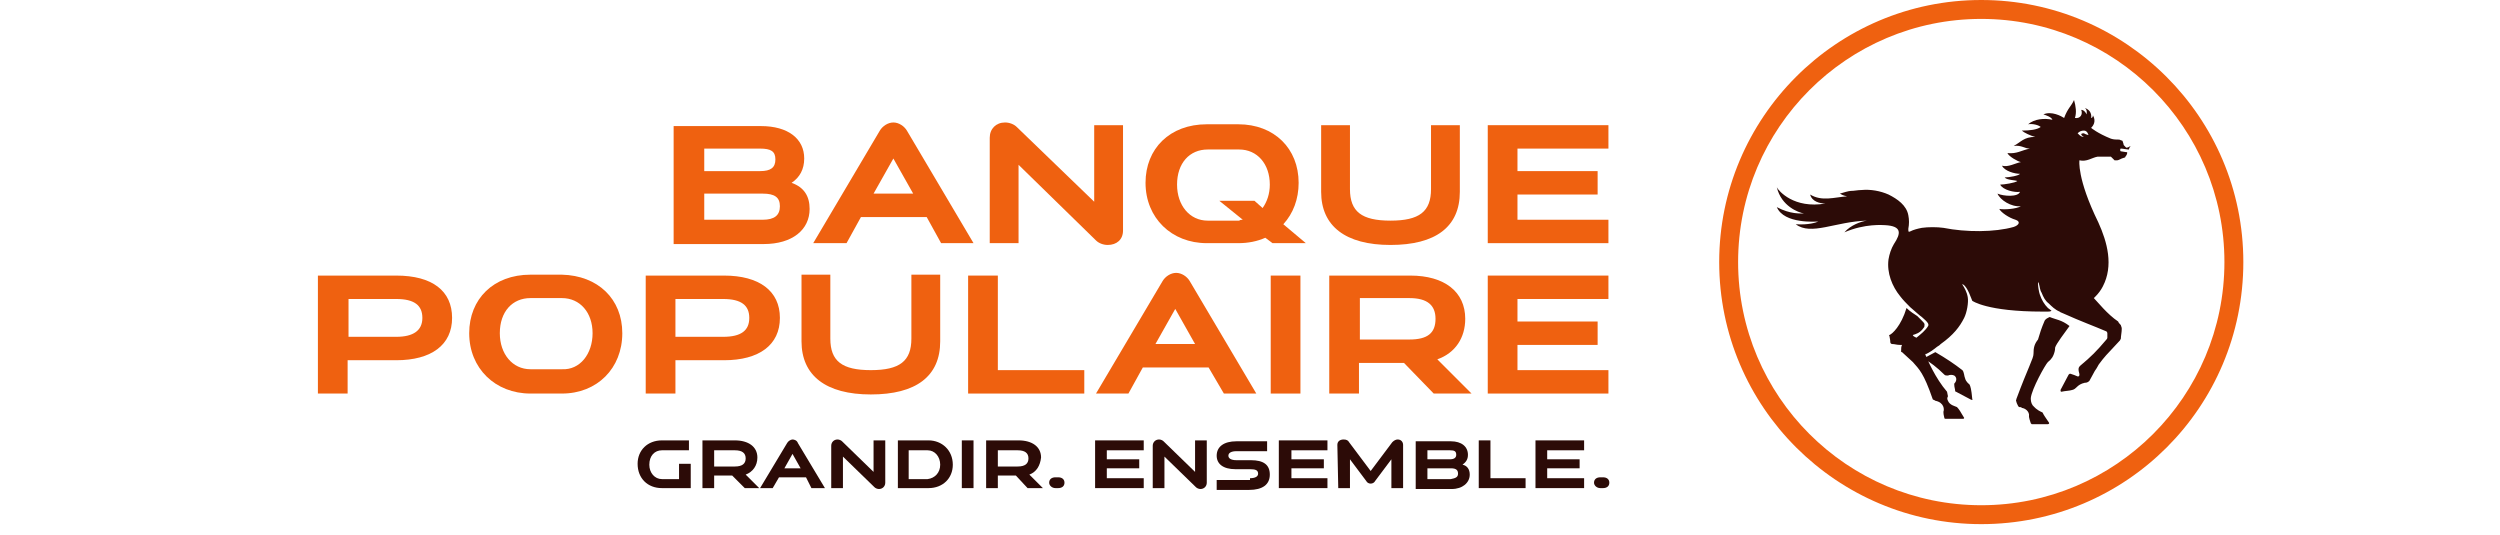
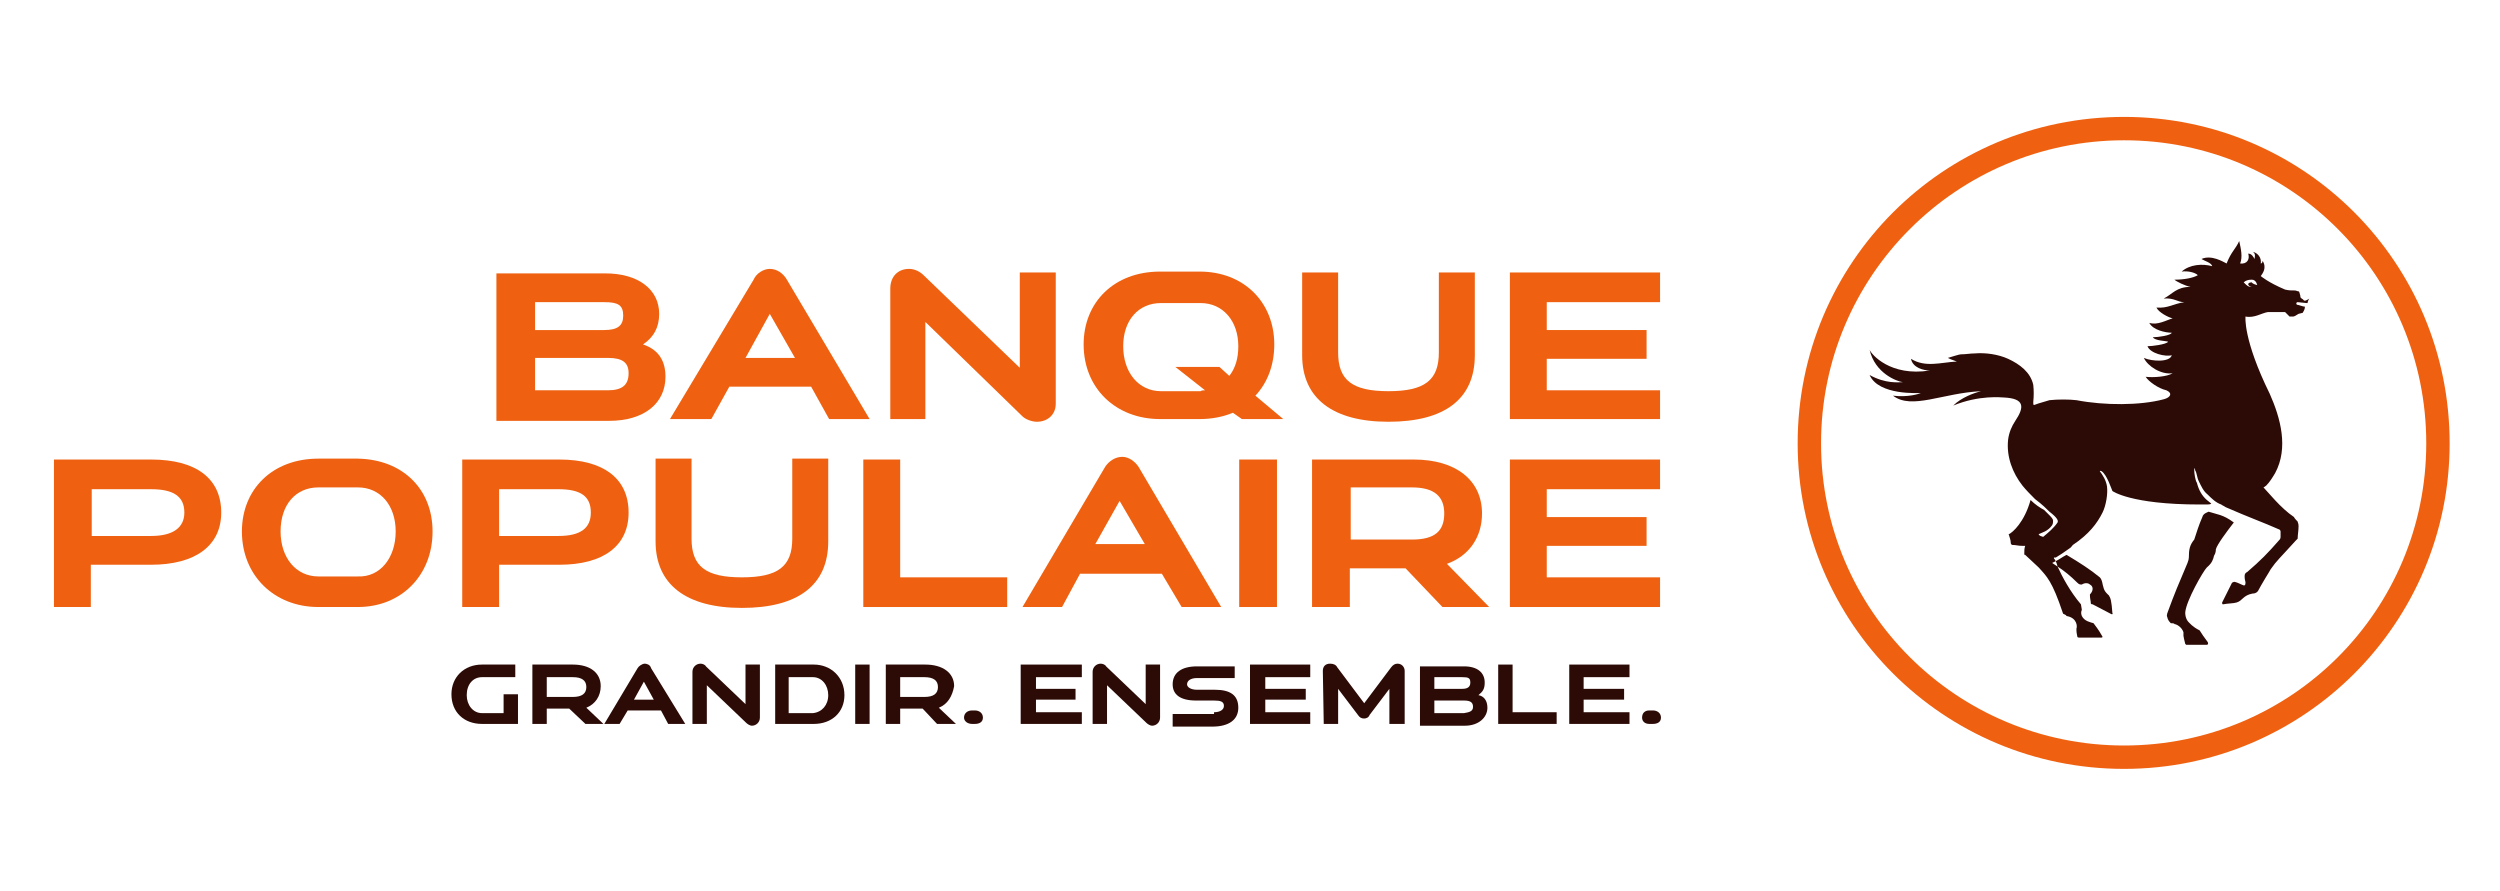
- <svg xmlns="http://www.w3.org/2000/svg" version="1.1" id="Calque_1" x="0px" y="0px" viewBox="-73 267.9 277.6 59.4" style="enable-background:new -73 267.9 277.6 59.4;" xml:space="preserve">
-   <style type="text/css">
- 	.st0{fill:#2C0B07;}
- 	.st1{fill:#EF6110;}
- </style>
-   <g>
-     <path class="st0" d="M3.7,322.1H0.5c-1.6,0-2.7-1.1-2.7-2.7c0-1.5,1.1-2.6,2.7-2.6h3v1.1h-3c-0.8,0-1.4,0.6-1.4,1.6   c0,0.9,0.6,1.6,1.4,1.6h1.9v-1.7h1.3C3.7,319.4,3.7,322.1,3.7,322.1z" />
-     <path class="st0" d="M9.8,320.6l1.5,1.5H9.7l-1.4-1.4h-2v1.4H5v-5.3h3.6c1.5,0,2.5,0.7,2.5,1.9C11.1,319.6,10.6,320.3,9.8,320.6    M8.6,319.7c0.8,0,1.2-0.3,1.2-0.9s-0.4-0.9-1.2-0.9H6.3v1.8H8.6z" />
-     <path class="st0" d="M16.5,320.9h-3l-0.7,1.2h-1.4l3-5c0.1-0.2,0.4-0.4,0.6-0.4c0.2,0,0.5,0.1,0.6,0.4l3,5h-1.5L16.5,320.9z    M15.9,319.9l-0.9-1.6l-0.9,1.6H15.9z" />
-     <path class="st0" d="M24,316.8h1.3v4.7c0,0.4-0.3,0.7-0.7,0.7c-0.2,0-0.4-0.1-0.5-0.2l-3.5-3.4v3.5h-1.3v-4.7   c0-0.4,0.3-0.7,0.7-0.7c0.2,0,0.4,0.1,0.5,0.2l3.5,3.4V316.8z" />
-     <path class="st0" d="M32.8,319.5c0,1.5-1.1,2.6-2.7,2.6h-3.4v-5.3h3.4C31.6,316.8,32.8,317.9,32.8,319.5 M31.4,319.5   c0-0.9-0.6-1.6-1.4-1.6h-2.1v3.2H30C30.8,321,31.4,320.4,31.4,319.5" />
-     <rect x="33.8" y="316.8" class="st0" width="1.3" height="5.3" />
-     <path class="st0" d="M41.3,320.6l1.5,1.5h-1.7l-1.3-1.4h-2v1.4h-1.3v-5.3h3.6c1.5,0,2.5,0.7,2.5,1.9   C42.5,319.6,42.1,320.3,41.3,320.6 M40,319.7c0.8,0,1.2-0.3,1.2-0.9s-0.4-0.9-1.2-0.9h-2.2v1.8H40z" />
-     <path class="st0" d="M43.5,321.5c0-0.4,0.3-0.6,0.7-0.6h0.3c0.4,0,0.7,0.2,0.7,0.6s-0.3,0.6-0.7,0.6h-0.3   C43.8,322.1,43.5,321.8,43.5,321.5" />
-     <polygon class="st0" points="49.9,318.9 53.5,318.9 53.5,319.9 49.9,319.9 49.9,321 54,321 54,322.1 48.6,322.1 48.6,316.8    54,316.8 54,317.9 49.9,317.9  " />
-     <path class="st0" d="M59.7,316.8H61v4.7c0,0.4-0.3,0.7-0.7,0.7c-0.2,0-0.4-0.1-0.5-0.2l-3.5-3.4v3.5H55v-4.7c0-0.4,0.3-0.7,0.7-0.7   c0.2,0,0.4,0.1,0.5,0.2l3.5,3.4V316.8z" />
-     <path class="st0" d="M65.8,321c0.6,0,0.9-0.2,0.9-0.5c0-0.4-0.3-0.5-0.9-0.5h-1.6c-1.4,0-2.1-0.6-2.1-1.5c0-1,0.8-1.6,2.2-1.6h3.4   v1.1h-3.4c-0.6,0-0.9,0.2-0.9,0.5s0.3,0.5,0.9,0.5h1.6c1.4,0,2.1,0.5,2.1,1.6s-0.8,1.7-2.3,1.7h-3.6v-1.1h3.7V321z" />
-     <polygon class="st0" points="70.4,318.9 74,318.9 74,319.9 70.4,319.9 70.4,321 74.4,321 74.4,322.1 69,322.1 69,316.8 74.4,316.8    74.4,317.9 70.4,317.9  " />
-     <path class="st0" d="M75.5,317.3c0-0.4,0.3-0.6,0.7-0.6c0.3,0,0.5,0.1,0.6,0.3l2.4,3.2l2.4-3.2c0.2-0.2,0.4-0.3,0.6-0.3   c0.4,0,0.6,0.3,0.6,0.6v4.8h-1.3v-3.2l-1.8,2.4c-0.1,0.2-0.3,0.3-0.5,0.3s-0.4-0.1-0.5-0.3l-1.8-2.4v3.2h-1.3L75.5,317.3   L75.5,317.3z" />
-     <path class="st0" d="M90.2,320.6c0,0.9-0.8,1.6-2,1.6h-4v-5.3h3.9c1.2,0,1.9,0.6,1.9,1.5c0,0.5-0.2,0.8-0.6,1.1   C89.9,319.6,90.2,320,90.2,320.6 M85.5,318.9H88c0.5,0,0.7-0.2,0.7-0.5c0-0.4-0.2-0.5-0.7-0.5h-2.5V318.9z M88.9,320.5   c0-0.4-0.2-0.6-0.8-0.6h-2.6v1.2h2.6C88.6,321,88.9,320.9,88.9,320.5" />
-     <polygon class="st0" points="96.4,321 96.4,322.1 91.2,322.1 91.2,316.8 92.5,316.8 92.5,321  " />
-     <polygon class="st0" points="98.8,318.9 102.4,318.9 102.4,319.9 98.8,319.9 98.8,321 102.9,321 102.9,322.1 97.5,322.1    97.5,316.8 102.9,316.8 102.9,317.9 98.8,317.9  " />
-     <path class="st0" d="M104,321.5c0-0.4,0.3-0.6,0.7-0.6h0.3c0.4,0,0.7,0.2,0.7,0.6s-0.3,0.6-0.7,0.6h-0.3   C104.3,322.1,104,321.8,104,321.5" />
-     <path class="st1" d="M16.9,291.1c0,2.3-1.9,3.9-5.1,3.9h-10v-13.1h9.7c3,0,4.8,1.4,4.8,3.6c0,1.2-0.5,2.1-1.4,2.7   C16.3,288.7,16.9,289.7,16.9,291.1 M5.2,286.9h6.2c1.2,0,1.7-0.4,1.7-1.3s-0.5-1.2-1.7-1.2H5.2V286.9z M13.6,290.8   c0-1-0.6-1.4-1.9-1.4H5.2v2.9h6.5C13,292.3,13.6,291.8,13.6,290.8" />
-     <path class="st1" d="M29.9,292h-7.3l-1.6,2.9h-3.7l7.4-12.5c0.3-0.5,0.9-0.9,1.5-0.9s1.2,0.4,1.5,0.9l7.4,12.5h-3.6L29.9,292z    M28.4,289.4l-2.2-3.9l-2.2,3.9H28.4z" />
-     <path class="st1" d="M48.5,281.8h3.2v11.7c0,1-0.7,1.6-1.7,1.6c-0.5,0-1-0.2-1.3-0.5l-8.6-8.4v8.7h-3.2v-11.7c0-1,0.7-1.7,1.7-1.7   c0.5,0,1,0.2,1.3,0.5l8.6,8.3C48.5,290.3,48.5,281.8,48.5,281.8z" />
-     <path class="st1" d="M68.3,294.9l-0.8-0.6c-0.9,0.4-1.9,0.6-3,0.6H61c-3.9,0-6.8-2.8-6.8-6.7c0-3.8,2.7-6.5,6.8-6.5h3.5   c4,0,6.7,2.7,6.7,6.5c0,1.8-0.6,3.4-1.7,4.6l2.5,2.1H68.3z M65,292.3l-2.6-2.1h3.9l0.9,0.8c0.5-0.7,0.8-1.6,0.8-2.6   c0-2.3-1.4-3.9-3.4-3.9h-3.5c-2,0-3.4,1.5-3.4,3.9c0,2.3,1.4,4,3.4,4h3.5C64.7,292.3,64.9,292.3,65,292.3" />
-     <path class="st1" d="M89.1,281.8v7.4c0,3.9-2.7,5.9-7.7,5.9s-7.7-2.1-7.7-5.9v-7.4h3.2v7.1c0,2.5,1.3,3.5,4.5,3.5s4.5-1,4.5-3.5   v-7.1H89.1z" />
-     <polygon class="st1" points="95.5,286.9 104.4,286.9 104.4,289.5 95.5,289.5 95.5,292.3 105.6,292.3 105.6,294.9 92.2,294.9    92.2,281.8 105.6,281.8 105.6,284.4 95.5,284.4  " />
-     <path class="st1" d="M-22.8,303.2c0,3-2.3,4.7-6.2,4.7h-5.4v3.7h-3.3v-13.1h8.7C-25,298.5-22.8,300.2-22.8,303.2 M-26.1,303.2   c0-1.4-0.9-2.1-2.9-2.1h-5.3v4.2h5.3C-27.1,305.3-26.1,304.6-26.1,303.2" />
-     <path class="st1" d="M-3.9,304.9c0,3.9-2.8,6.7-6.7,6.7h-3.5c-3.9,0-6.8-2.8-6.8-6.7c0-3.8,2.7-6.5,6.8-6.5h3.5   C-6.6,298.5-3.9,301.1-3.9,304.9 M-7.2,304.9c0-2.3-1.4-3.9-3.4-3.9h-3.5c-2,0-3.4,1.5-3.4,3.9c0,2.3,1.4,4,3.4,4h3.5   C-8.6,309-7.2,307.2-7.2,304.9" />
-     <path class="st1" d="M13.6,303.2c0,3-2.3,4.7-6.2,4.7H2v3.7h-3.3v-13.1h8.7C11.3,298.5,13.6,300.2,13.6,303.2 M10.2,303.2   c0-1.4-0.9-2.1-2.9-2.1H2v4.2h5.3C9.3,305.3,10.2,304.6,10.2,303.2" />
-     <path class="st1" d="M31.4,298.4v7.4c0,3.9-2.7,5.9-7.7,5.9s-7.7-2.1-7.7-5.9v-7.4h3.2v7.1c0,2.5,1.3,3.5,4.5,3.5s4.5-1,4.5-3.5   v-7.1H31.4z" />
-     <polygon class="st1" points="47.4,309 47.4,311.6 34.5,311.6 34.5,298.5 37.8,298.5 37.8,309  " />
-     <path class="st1" d="M61.2,308.7h-7.3l-1.6,2.9h-3.6l7.4-12.5c0.3-0.5,0.9-0.9,1.5-0.9s1.2,0.4,1.5,0.9l7.4,12.5h-3.6L61.2,308.7z    M59.7,306.1l-2.2-3.9l-2.2,3.9H59.7z" />
-     <rect x="68.1" y="298.5" class="st1" width="3.3" height="13.1" />
-     <path class="st1" d="M86.6,307.8l3.8,3.8h-4.2l-3.3-3.4h-5v3.4h-3.3v-13.1h9c3.8,0,6.1,1.8,6.1,4.8   C89.7,305.4,88.6,307.1,86.6,307.8 M83.5,305.6c2,0,2.9-0.7,2.9-2.3c0-1.5-0.9-2.3-2.9-2.3H78v4.6L83.5,305.6L83.5,305.6z" />
-     <polygon class="st1" points="95.5,303.6 104.4,303.6 104.4,306.2 95.5,306.2 95.5,309 105.6,309 105.6,311.6 92.2,311.6    92.2,298.5 105.6,298.5 105.6,301.1 95.5,301.1  " />
-     <path class="st1" d="M147,326.1c-16,0-29.1-13-29.1-29.1c0-16,13-29.1,29.1-29.1c16,0,29.1,13,29.1,29.1S163.1,326.1,147,326.1    M147,270c-14.9,0-27,12.1-27,27s12.1,27,27,27s27-12.1,27-27S161.9,270,147,270" />
-     <path class="st0" d="M145.7,310.6c-0.1-0.1-0.4-0.3-0.5-0.7c-0.1-0.2-0.1-0.7-0.3-0.9c-0.9-0.7-1.8-1.3-3-2   c-0.4,0.2-0.9,0.5-1.3,0.7c0.7,0.4,1.5,1,2.3,1.8c0.1,0.1,0.2,0.1,0.4,0.1c0.2-0.1,0.5-0.1,0.7,0c0.3,0.2,0.3,0.6,0,0.9v0.1   c0,0.3,0.1,0.5,0.1,0.7c0,0,0,0.1,0.1,0.1l1.7,0.9c0.1,0,0.2,0,0.1-0.1C145.9,311.1,145.8,310.8,145.7,310.6   C145.8,310.6,145.8,310.6,145.7,310.6 M154.6,303.1c-0.2,0.1-0.5,0.2-0.6,0.5c-0.3,0.7-0.5,1.3-0.7,2c-0.4,0.5-0.5,0.9-0.5,1.6   c0,0.5-0.6,1.5-1.9,5c0,0.1-0.1,0.2,0,0.3c0,0.1,0.1,0.3,0.2,0.5l0.1,0.1c0.1,0,0.3,0,0.3,0.1c0.2,0,0.7,0.2,0.8,0.7   c0,0.1,0,0.3,0,0.3l0,0c0,0.1,0.1,0.4,0.2,0.7l0.1,0.1h1.8c0.1,0,0.2-0.1,0.1-0.2c-0.4-0.6-0.5-0.7-0.7-1.1l0,0   c-0.7-0.3-0.9-0.6-1.1-0.8c-0.2-0.3-0.2-0.6-0.2-0.8c0.1-1,1.6-3.7,1.9-4c0.5-0.4,0.6-0.7,0.7-1c0.1-0.3,0.1-0.5,0.1-0.6   c0.1-0.4,1.1-1.7,1.6-2.4C155.9,303.4,155.3,303.4,154.6,303.1 M163,284.2C163,284.2,162.9,284.2,163,284.2   c-0.2-0.2-0.2-0.2-0.2-0.3c-0.1-0.3-0.1-0.4-0.2-0.4c-0.1,0-0.2-0.1-0.3-0.1c-0.3,0-0.6,0-0.9-0.1c-1.5-0.6-2.2-1.2-2.2-1.2   c0.2-0.2,0.6-0.7,0.2-1.4c0,0.2-0.1,0.3-0.2,0.3c0.1-0.6-0.3-1-0.7-1.1c0.3,0.2,0.2,0.6,0.2,0.7c-0.1-0.2-0.3-0.5-0.6-0.5   c0.2,0.5-0.1,1-0.7,0.9c0.2-0.6,0.1-1.3-0.1-2l0,0c-0.3,0.7-0.7,0.9-1.1,2c-0.3-0.2-1.4-0.8-2.3-0.4c0.3,0.1,0.9,0.3,1,0.6   c-0.9-0.2-2-0.1-2.7,0.5c0.5-0.1,1.2,0.1,1.4,0.3c-0.4,0.3-1.2,0.4-2.1,0.4c0.2,0.2,1,0.6,1.5,0.7c-1.3,0-1.6,0.6-2.4,1   c0.9-0.1,1.2,0.3,1.8,0.3c-1,0.2-1.4,0.6-2.5,0.5c0.2,0.4,1.1,0.9,1.5,1c-0.6,0.1-1.4,0.6-2.1,0.4c0.3,0.6,1.4,0.9,2,0.9   c-0.1,0.2-1.2,0.4-1.7,0.4c0.2,0.3,1.2,0.3,1.4,0.4c-0.2,0.2-1.5,0.4-1.9,0.4c0.3,0.6,1.6,0.9,2.2,0.8c-0.2,0.6-1.8,0.5-2.5,0.2   c0.3,0.7,1.5,1.5,2.6,1.4c-0.5,0.3-1.8,0.4-2.4,0.3c0.2,0.4,1.1,1,1.8,1.2c0.6,0.2,0.4,0.6-0.2,0.8c-2.1,0.6-5.3,0.6-7.8,0.1   c-0.7-0.1-1.7-0.1-2.4,0c-0.5,0.1-0.9,0.2-1.3,0.4l0,0c-0.2,0.1-0.2,0-0.2-0.3l0,0c0.1-0.5,0.1-1,0-1.5c-0.2-1.1-1.2-1.8-2.2-2.3   c-0.9-0.4-2-0.6-3-0.5c-0.4,0-0.8,0.1-1.2,0.1c-0.2,0-0.9,0.2-1.2,0.3c0.2,0.1,0.3,0.2,0.8,0.3c-1.4,0.1-2.8,0.6-4.1-0.2   c0.2,0.8,1.1,1,1.7,1c-3.5,0.6-5.2-1.4-5.4-1.8c0.5,2.1,2.4,2.8,3,2.9c-0.4,0-1.5,0.1-3-0.7c0.8,1.9,4.4,1.6,4.6,1.6   c-0.2,0.1-1.1,0.4-2.5,0.3c1.7,1.3,4.4-0.3,7.9-0.4c-0.7,0.1-1.8,0.5-2.5,1.3c2.3-1,4.3-0.8,4.5-0.8c1.9,0.1,1.8,0.9,1,2.1   c-0.3,0.5-0.5,1.1-0.6,1.7c-0.2,1.5,0.4,3,1.3,4.1c0.3,0.4,0.7,0.8,1.1,1.2c0.6,0.5,1,0.9,1.3,1.1c0.7,0.6,0.8,0.8,0.7,1   c-0.3,0.5-0.8,0.9-1.3,1.3l-0.2-0.1c-0.2-0.1-0.2-0.2-0.2-0.2c0.3-0.1,0.8-0.2,1.2-0.8c0.1-0.1,0.1-0.2,0.1-0.4   c0-0.1-0.2-0.3-0.4-0.5l0,0l0,0c0,0,0,0-0.1-0.1s-0.2-0.2-0.3-0.3c-0.3-0.2-0.8-0.5-1.2-0.9c-0.6,2-1.6,2.9-1.9,3   c0,0-0.1,0.1,0,0.1c0,0.1,0.1,0.4,0.1,0.7c0,0.1,0.1,0.2,0.2,0.2c0.3,0,0.5,0.1,0.9,0.1c0.1,0,0.1,0,0.2,0l0,0l0,0   c-0.1,0.2-0.1,0.4-0.1,0.7c0,0.1,0,0.1,0.1,0.1c0.3,0.3,0.9,0.8,1.2,1.1c0.7,0.8,1.2,1.2,2.2,4.1c0,0.1,0.2,0.1,0.3,0.2   c1,0.2,1,1,0.9,1.2c0,0,0,0,0,0.1c0,0.3,0.1,0.5,0.1,0.6c0,0,0,0.1,0.1,0.1h2c0.1,0,0.1-0.1,0.1-0.1c-0.4-0.7-0.6-1-0.8-1.2l0,0   c-0.2-0.1-0.8-0.2-1-0.7c-0.1-0.2-0.1-0.3,0-0.5c0-0.1-0.1-0.4-0.1-0.5c-1.3-1.5-2.2-3.6-2.4-4.1c0-0.1,0-0.1,0-0.1s0,0,0.1,0l0,0   l0,0c0.4-0.2,0.7-0.4,1.2-0.8c0.2-0.1,0.3-0.2,0.4-0.3c1.4-1,2.1-1.9,2.6-2.9c0.3-0.6,0.5-1.7,0.4-2.3c-0.1-0.6-0.4-1.1-0.6-1.4   c0,0,0-0.1,0.1,0c0.5,0.3,0.9,1.6,1,1.8c0,0,1.6,1.2,7.8,1.2c0.2,0,0.4,0,0.6,0c0.1,0,0.3,0,0.4-0.1c-0.1-0.1-0.3-0.2-0.4-0.3   c-0.4-0.4-0.7-0.9-0.9-1.5c-0.1-0.3-0.2-0.9-0.2-1.2c0-0.2,0.1-0.2,0.1,0c0.1,0.3,0.1,0.7,0.3,1c0.2,0.5,0.4,0.9,0.8,1.2   c0.3,0.3,0.7,0.7,1.2,0.9c0.1,0.1,0.2,0.1,0.4,0.2c2,0.9,3.4,1.4,4.8,2c0,0,0.1,0.1,0.1,0.2c0,0,0,0.2,0,0.5c0,0.1-0.1,0.2-0.1,0.2   c-1.1,1.3-1.7,1.9-2.9,2.9c-0.1,0.1-0.2,0.2-0.2,0.4c0,0.3,0.1,0.4,0.1,0.6s-0.1,0.2-0.2,0.2c-0.2-0.1-0.5-0.2-0.8-0.3   c-0.1,0-0.1,0-0.2,0.1l-0.9,1.7c0,0.1,0,0.2,0.1,0.2c0.4-0.1,0.9-0.1,1.2-0.2c0.5-0.1,0.5-0.6,1.4-0.8c0.1,0,0.3,0,0.5-0.2   c0.1-0.2,0.4-0.7,0.6-1.1c0.3-0.4,0.4-0.7,0.5-0.8c0.6-0.8,0.7-0.9,2.3-2.6l0.1-0.2c0-0.3,0.1-0.7,0.1-1.1c0-0.2-0.1-0.3-0.1-0.4   c0,0-0.3-0.3-0.3-0.4c-1.2-0.8-2.3-2.2-2.7-2.6l0.1-0.1l0,0c0,0,0,0,0.1-0.1c0.3-0.3,0.6-0.7,0.8-1.1c1.2-2.3,0.5-4.9-0.5-7.1   c-2.4-4.9-2.1-6.9-2.1-6.9c0.8,0.2,1.4-0.3,2-0.4h1.5c0.1,0.1,0.3,0.3,0.4,0.4c0.1,0,0.2,0,0.3,0s0.3-0.1,0.5-0.2l0.3-0.1   c0,0,0.1,0,0.1-0.1c0.1-0.1,0.2-0.3,0.2-0.4v-0.1c-0.2,0-0.6-0.1-0.7-0.1c-0.1,0-0.1-0.3,0-0.3c0.2,0,0.7,0.1,0.8,0.1h0.1   c0-0.1,0.1-0.3,0.2-0.4C163.1,284.4,163.1,284.3,163,284.2 M158.4,282.7c-0.3,0-0.3,0.1-0.3,0.1c0,0.1,0.1,0.2,0.3,0.3   c-0.3,0-0.4-0.1-0.7-0.4c0.2-0.2,0.4-0.3,0.7-0.3c0.4,0,0.5,0.5,0.5,0.5S158.5,282.8,158.4,282.7" />
+ <svg xmlns="http://www.w3.org/2000/svg" version="1.2" viewBox="0 0 278 99" width="278" height="99">
+   <style>
+ 		.s0 { fill: #2c0b07 } 
+ 		.s1 { fill: #ef6110 } 
+ 	</style>
+   <g id="Layer">
+     <path id="Layer" class="s0" d="m57.6 80.5h-4c-2 0-3.4-1.3-3.4-3.3 0-1.9 1.4-3.3 3.4-3.3h3.7v1.4h-3.7c-1 0-1.7 0.8-1.7 2 0 1.1 0.7 2 1.7 2h2.4v-2.1h1.6c0 0 0 3.3 0 3.3z" />
+     <path id="Layer" fill-rule="evenodd" class="s0" d="m65.2 78.7l1.9 1.8h-2l-1.8-1.7h-2.5v1.7h-1.6v-6.6h4.5c1.9 0 3.1 0.9 3.1 2.4 0 1.1-0.6 2-1.6 2.4zm-1.5-1.2q1.5 0 1.5-1.1 0-1.1-1.5-1.1h-2.9v2.2z" />
+     <path id="Layer" fill-rule="evenodd" class="s0" d="m73.5 79h-3.7l-0.9 1.5h-1.7l3.7-6.2c0.1-0.2 0.5-0.5 0.8-0.5 0.2 0 0.6 0.1 0.7 0.5l3.8 6.2h-1.9zm-0.8-1.2l-1.1-2-1.1 2z" />
+     <path id="Layer" class="s0" d="m82.9 73.9h1.6v5.9c0 0.5-0.4 0.9-0.9 0.9-0.2 0-0.5-0.2-0.6-0.3l-4.4-4.2v4.3h-1.6v-5.8c0-0.5 0.4-0.9 0.9-0.9 0.2 0 0.5 0.1 0.6 0.3l4.4 4.2z" />
+     <path id="Layer" fill-rule="evenodd" class="s0" d="m93.9 77.3c0 1.9-1.4 3.2-3.4 3.2h-4.3v-6.6h4.3c1.9 0 3.4 1.4 3.4 3.4zm-1.8 0c0-1.1-0.7-2-1.7-2h-2.7v4h2.7c1-0.1 1.7-0.9 1.7-2z" />
+     <path id="Layer" class="s0" d="m95.1 73.9h1.6v6.6h-1.6z" />
+     <path id="Layer" fill-rule="evenodd" class="s0" d="m104.4 78.7l1.9 1.8h-2.1l-1.6-1.7h-2.5v1.7h-1.6v-6.6h4.4c1.9 0 3.2 0.9 3.2 2.4-0.2 1.1-0.7 2-1.7 2.4zm-1.6-1.2q1.5 0 1.5-1.1 0-1.1-1.5-1.1h-2.7v2.2z" />
+     <path id="Layer" class="s0" d="m107.2 79.8c0-0.5 0.4-0.8 0.9-0.8h0.3c0.5 0 0.9 0.3 0.9 0.8 0 0.5-0.4 0.7-0.9 0.7h-0.3c-0.5 0-0.9-0.3-0.9-0.7z" />
+     <path id="Layer" class="s0" d="m115.2 76.6h4.4v1.2h-4.4v1.4h5.1v1.3h-6.8v-6.6h6.8v1.4h-5.1z" />
+     <path id="Layer" class="s0" d="m127.4 73.9h1.6v5.9c0 0.5-0.4 0.9-0.9 0.9-0.2 0-0.5-0.2-0.6-0.3l-4.4-4.2v4.3h-1.6v-5.8c0-0.5 0.4-0.9 0.9-0.9 0.2 0 0.5 0.1 0.6 0.3l4.4 4.2z" />
+     <path id="Layer" class="s0" d="m135 79.2c0.7 0 1.1-0.3 1.1-0.7 0-0.5-0.4-0.6-1.1-0.6h-2c-1.8 0-2.6-0.7-2.6-1.8 0-1.3 1-2 2.7-2h4.2v1.3h-4.2c-0.7 0-1.1 0.3-1.1 0.7 0 0.3 0.4 0.6 1.1 0.6h2c1.7 0 2.6 0.6 2.6 2 0 1.3-1 2.1-2.9 2.1h-4.4v-1.4h4.6z" />
+     <path id="Layer" class="s0" d="m140.7 76.6h4.5v1.2h-4.5v1.4h5v1.3h-6.7v-6.6h6.7v1.4h-5z" />
+     <path id="Layer" class="s0" d="m147.1 74.6c0-0.5 0.3-0.8 0.8-0.8q0.6 0 0.8 0.4l3 4 3-4q0.3-0.4 0.7-0.4c0.5 0 0.8 0.4 0.8 0.8v5.9h-1.7v-3.9l-2.2 2.9c-0.1 0.3-0.4 0.4-0.6 0.4-0.3 0-0.5-0.1-0.7-0.4l-2.2-2.9v3.9h-1.6z" />
+     <path id="Layer" fill-rule="evenodd" class="s0" d="m165.4 78.7c0 1.1-1 2-2.5 2h-5v-6.6h4.9c1.5 0 2.3 0.7 2.3 1.8 0 0.7-0.2 1-0.7 1.4 0.6 0.1 1 0.6 1 1.4zm-5.9-2.1h3.1c0.7 0 0.9-0.3 0.9-0.7 0-0.5-0.2-0.6-0.9-0.6h-3.1zm4.3 2c0-0.5-0.3-0.7-1-0.7h-3.3v1.4h3.3c0.6-0.1 1-0.2 1-0.7z" />
+     <path id="Layer" class="s0" d="m173.1 79.2v1.3h-6.5v-6.6h1.6v5.3z" />
+     <path id="Layer" class="s0" d="m176.1 76.6h4.5v1.2h-4.5v1.4h5.1v1.3h-6.7v-6.6h6.7v1.4h-5.1z" />
+     <path id="Layer" class="s0" d="m182.6 79.8c0-0.5 0.3-0.8 0.8-0.8h0.4c0.5 0 0.9 0.3 0.9 0.8 0 0.5-0.4 0.7-0.9 0.7h-0.4c-0.5 0-0.8-0.3-0.8-0.7z" />
+     <path id="Layer" fill-rule="evenodd" class="s1" d="m74 41.9c0 2.9-2.3 4.9-6.3 4.9h-12.5v-16.4h12.1c3.7 0 6 1.8 6 4.5 0 1.5-0.6 2.6-1.8 3.4 1.8 0.6 2.5 1.9 2.5 3.6zm-14.5-5.2h7.7c1.5 0 2.1-0.5 2.1-1.6 0-1.2-0.6-1.5-2.1-1.5h-7.7zm10.4 4.8c0-1.2-0.7-1.7-2.3-1.7h-8.1v3.6h8.1c1.6 0 2.3-0.6 2.3-1.9z" />
+     <path id="Layer" fill-rule="evenodd" class="s1" d="m90.2 43h-9.1l-2 3.6h-4.6l9.3-15.5c0.3-0.7 1.1-1.2 1.8-1.2 0.8 0 1.5 0.5 1.9 1.2l9.2 15.5h-4.5zm-1.8-3.2l-2.8-4.9-2.7 4.9z" />
+     <path id="Layer" class="s1" d="m113.4 30.3h4v14.6c0 1.2-0.9 2-2.1 2-0.6 0-1.3-0.3-1.6-0.6l-10.8-10.5v10.8h-3.9v-14.5c0-1.3 0.8-2.2 2.1-2.2 0.6 0 1.2 0.3 1.6 0.7l10.7 10.3c0 0 0-10.6 0-10.6z" />
+     <path id="Layer" fill-rule="evenodd" class="s1" d="m138.1 46.6l-1-0.7q-1.7 0.7-3.7 0.7h-4.4c-4.9 0-8.5-3.4-8.5-8.3 0-4.7 3.4-8.1 8.5-8.1h4.4c4.9 0 8.3 3.4 8.3 8.1 0 2.2-0.7 4.2-2.1 5.7l3.1 2.6zm-4.1-3.2l-3.3-2.6h4.9l1.1 1c0.7-0.9 1-2 1-3.3 0-2.8-1.7-4.8-4.2-4.8h-4.4c-2.5 0-4.2 1.9-4.2 4.8 0 2.9 1.7 5 4.2 5h4.4c0.1-0.1 0.4-0.1 0.5-0.1z" />
+     <path id="Layer" class="s1" d="m164 30.3v9.2c0 4.9-3.4 7.4-9.6 7.4-6.2 0-9.6-2.6-9.6-7.4v-9.2h4v8.9c0 3.1 1.6 4.3 5.6 4.3 4 0 5.6-1.2 5.6-4.3v-8.9z" />
+     <path id="Layer" class="s1" d="m172 36.7h11.1v3.2h-11.1v3.5h12.6v3.2h-16.7v-16.3h16.7v3.3h-12.6z" />
+     <path id="Layer" fill-rule="evenodd" class="s1" d="m24.6 57c0 3.7-2.9 5.8-7.8 5.8h-6.7v4.7h-4.1v-16.4h10.8c5 0 7.8 2.1 7.8 5.9zm-4.1 0c0-1.8-1.2-2.6-3.7-2.6h-6.6v5.2h6.6c2.4 0 3.7-0.9 3.7-2.6z" />
+     <path id="Layer" fill-rule="evenodd" class="s1" d="m48.1 59.1c0 4.9-3.5 8.4-8.3 8.4h-4.4c-4.9 0-8.5-3.5-8.5-8.4 0-4.7 3.4-8.1 8.5-8.1h4.4c5 0.1 8.3 3.4 8.3 8.1zm-4.1 0c0-2.9-1.7-4.9-4.2-4.9h-4.4c-2.5 0-4.2 1.9-4.2 4.9 0 2.9 1.7 5 4.2 5h4.4c2.5 0.1 4.2-2.1 4.2-5z" />
+     <path id="Layer" fill-rule="evenodd" class="s1" d="m69.9 57c0 3.7-2.8 5.8-7.7 5.8h-6.7v4.7h-4.1v-16.4h10.8c4.9 0 7.7 2.1 7.7 5.9zm-4.2 0c0-1.8-1.1-2.6-3.6-2.6h-6.6v5.2h6.6c2.5 0 3.6-0.9 3.6-2.6z" />
+     <path id="Layer" class="s1" d="m92.1 51v9.2c0 4.9-3.4 7.4-9.6 7.4-6.2 0-9.6-2.6-9.6-7.4v-9.2h4v8.9c0 3.1 1.6 4.3 5.6 4.3 4 0 5.6-1.2 5.6-4.3v-8.9z" />
+     <path id="Layer" class="s1" d="m112 64.2v3.3h-16v-16.4h4.1v13.1z" />
+     <path id="Layer" fill-rule="evenodd" class="s1" d="m129.2 63.8h-9.1l-2 3.7h-4.4l9.2-15.6c0.4-0.6 1.1-1.1 1.9-1.1 0.7 0 1.4 0.5 1.8 1.1l9.2 15.6h-4.4zm-1.9-3.3l-2.8-4.8-2.7 4.8z" />
+     <path id="Layer" class="s1" d="m137.8 51.1h4.2v16.4h-4.2z" />
+     <path id="Layer" fill-rule="evenodd" class="s1" d="m160.9 62.7l4.7 4.8h-5.2l-4.1-4.3h-6.2v4.3h-4.2v-16.4h11.3c4.7 0 7.6 2.3 7.6 6 0 2.6-1.4 4.7-3.9 5.6zm-3.9-2.7c2.5 0 3.6-0.9 3.6-2.9 0-1.9-1.1-2.9-3.6-2.9h-6.8v5.8z" />
+     <path id="Layer" class="s1" d="m172 57.5h11.1v3.2h-11.1v3.5h12.6v3.3h-16.7v-16.4h16.7v3.3h-12.6z" />
+     <path id="Layer" fill-rule="evenodd" class="s1" d="m236.2 85.5c-20.1 0-36.3-16.2-36.3-36.2 0-20.1 16.2-36.3 36.3-36.3 20 0 36.2 16.2 36.2 36.3 0 20-16.2 36.2-36.2 36.2zm33.6-36.2c0-18.6-15-33.7-33.6-33.7-18.6 0-33.7 15.1-33.7 33.7 0 18.6 15.1 33.6 33.7 33.6 18.6 0 33.6-15 33.6-33.6z" />
+     <path id="Layer" fill-rule="evenodd" class="s0" d="m256.8 33.2c-0.1 0.1-0.2 0.4-0.2 0.5h-0.1c-0.2 0-0.8-0.1-1-0.1-0.2 0-0.2 0.3 0 0.3 0.1 0 0.6 0.2 0.8 0.2v0.1c0 0.1-0.1 0.4-0.2 0.5 0 0.1-0.1 0.1-0.1 0.1l-0.4 0.1c-0.3 0.2-0.5 0.3-0.6 0.3q-0.2 0-0.4 0c-0.1-0.1-0.4-0.4-0.5-0.5h-1.9c-0.7 0.1-1.5 0.7-2.5 0.5 0 0-0.3 2.5 2.7 8.6 1.2 2.7 2.1 6 0.6 8.8-0.3 0.5-0.6 1-1 1.4-0.1 0.1-0.3 0.2-0.3 0.2 0.5 0.5 1.9 2.3 3.4 3.3 0 0.1 0.4 0.5 0.4 0.5 0 0.1 0.1 0.2 0.1 0.5 0 0.5-0.1 1-0.1 1.4l-0.2 0.2c-1.9 2.1-2.1 2.2-2.8 3.2-0.1 0.2-0.3 0.5-0.6 1-0.3 0.5-0.7 1.2-0.8 1.4-0.2 0.3-0.5 0.3-0.6 0.3-1.1 0.2-1.1 0.8-1.8 1-0.3 0.1-1 0.1-1.5 0.2-0.1 0-0.1-0.1-0.1-0.2l1.1-2.2c0.2-0.1 0.2-0.1 0.3-0.1 0.4 0.1 0.7 0.3 1 0.4 0.1 0 0.2 0 0.2-0.3 0-0.2-0.1-0.3-0.1-0.7 0-0.3 0.1-0.4 0.3-0.5 1.5-1.3 2.2-2 3.6-3.6 0 0 0.1-0.1 0.1-0.3 0-0.3 0-0.6 0-0.6 0-0.1-0.1-0.2-0.1-0.2-1.8-0.8-3.5-1.4-6-2.5-0.3-0.2-0.4-0.2-0.5-0.3-0.6-0.2-1.1-0.7-1.5-1.1-0.5-0.4-0.7-0.9-1-1.5-0.2-0.4-0.2-0.9-0.4-1.2 0-0.3-0.1-0.3-0.1 0 0 0.3 0.1 1.1 0.3 1.4q0.3 1.2 1.1 1.9c0.1 0.1 0.4 0.3 0.5 0.4-0.1 0.1-0.4 0.1-0.5 0.1q-0.4 0-0.8 0c-7.7 0-9.7-1.5-9.7-1.5-0.1-0.2-0.6-1.8-1.2-2.2-0.2-0.1-0.2 0-0.2 0 0.3 0.4 0.7 1 0.8 1.7 0.1 0.8-0.1 2.1-0.5 2.9-0.6 1.2-1.5 2.4-3.3 3.6-0.1 0.1-0.2 0.3-0.4 0.4-0.7 0.5-1 0.7-1.5 1-0.2 0-0.2 0-0.2 0 0 0 0 0 0 0.1q0.1 0.1 0.2 0.3-0.2 0.1-0.4 0.2 0.3 0.2 0.6 0.4c0.5 1.1 1.4 2.8 2.6 4.2 0 0.1 0.1 0.5 0.1 0.6-0.1 0.3-0.1 0.4 0 0.7 0.3 0.6 1 0.7 1.3 0.8 0.2 0.3 0.5 0.6 1 1.5 0 0 0 0.1-0.1 0.1h-2.5c-0.2 0-0.2-0.1-0.2-0.1 0-0.1-0.1-0.4-0.1-0.7 0-0.2 0-0.2 0-0.2 0.1-0.2 0.1-1.2-1.1-1.4-0.1-0.2-0.4-0.2-0.4-0.3-1.2-3.6-1.8-4.1-2.7-5.1-0.4-0.4-1.1-1-1.5-1.4-0.1 0-0.1 0-0.1-0.1 0-0.4 0-0.6 0.1-0.9-0.1 0-0.1 0-0.3 0-0.5 0-0.7-0.1-1.1-0.1-0.1 0-0.2-0.1-0.2-0.2 0-0.4-0.2-0.8-0.2-0.9-0.1 0 0-0.1 0-0.1 0.4-0.2 1.7-1.3 2.4-3.8 0.5 0.5 1.1 0.9 1.5 1.1q0.2 0.2 0.4 0.4c0.1 0.1 0.1 0.1 0.1 0.1 0.3 0.3 0.5 0.5 0.5 0.7 0 0.2 0 0.3-0.1 0.5-0.5 0.7-1.1 0.8-1.5 1 0 0 0 0.1 0.2 0.2l0.3 0.1c0.6-0.5 1.2-1 1.6-1.6 0.1-0.2 0-0.5-0.9-1.2-0.3-0.3-0.8-0.8-1.6-1.4-0.5-0.5-1-1-1.4-1.5-1.1-1.4-1.8-3.2-1.6-5.1 0.1-0.8 0.4-1.5 0.8-2.1 1-1.5 1.1-2.5-1.3-2.6-0.2 0-2.7-0.3-5.6 0.9 0.9-0.9 2.3-1.4 3.1-1.6-4.3 0.2-7.7 2.1-9.8 0.5 1.7 0.2 2.9-0.2 3.1-0.3-0.2 0-4.7 0.3-5.7-2 1.8 1 3.2 0.8 3.7 0.8-0.7-0.1-3.1-1-3.7-3.6 0.2 0.5 2.3 3 6.7 2.3-0.7 0-1.9-0.3-2.1-1.3 1.6 1 3.3 0.4 5.1 0.3-0.6-0.2-0.8-0.3-1-0.4 0.4-0.1 1.2-0.4 1.5-0.4 0.5 0 1-0.1 1.5-0.1 1.2-0.1 2.6 0.1 3.7 0.6 1.3 0.6 2.5 1.5 2.8 2.9q0.1 0.9 0 1.9c0 0.3 0 0.4 0.2 0.3 0.5-0.2 1-0.3 1.6-0.5 0.9-0.1 2.2-0.1 3 0 3.1 0.6 7.1 0.6 9.7-0.1 0.8-0.2 1-0.7 0.3-1-0.9-0.2-2-1-2.3-1.5 0.8 0.1 2.4 0 3-0.4-1.3 0.2-2.8-0.8-3.2-1.7 0.9 0.4 2.9 0.5 3.1-0.3-0.7 0.2-2.4-0.2-2.7-1 0.5 0 2.1-0.2 2.3-0.5-0.2-0.1-1.5-0.1-1.7-0.5 0.6 0 2-0.2 2.1-0.5-0.7 0-2.1-0.3-2.5-1.1 0.9 0.3 1.9-0.3 2.6-0.5-0.5-0.1-1.6-0.7-1.8-1.2 1.3 0.1 1.8-0.4 3.1-0.6-0.8 0-1.1-0.5-2.3-0.4 1-0.5 1.4-1.3 3-1.3-0.6-0.1-1.6-0.6-1.8-0.8 1.1 0 2.1-0.2 2.6-0.5-0.3-0.3-1.1-0.5-1.8-0.4 0.9-0.8 2.3-0.9 3.4-0.6-0.1-0.4-0.9-0.6-1.2-0.8 1.1-0.5 2.4 0.3 2.8 0.5 0.5-1.3 1-1.6 1.4-2.5 0.2 0.9 0.4 1.8 0.1 2.5 0.8 0.1 1.1-0.5 0.9-1.1 0.4 0 0.6 0.4 0.7 0.6 0-0.1 0.2-0.6-0.2-0.8 0.5 0.1 1 0.6 0.9 1.3 0.1 0 0.2-0.1 0.2-0.3 0.5 0.8 0 1.4-0.2 1.7 0 0 0.8 0.7 2.7 1.5 0.4 0.1 0.7 0.1 1.1 0.1 0.1 0 0.3 0.1 0.4 0.1 0.1 0 0.1 0.2 0.2 0.5 0 0.2 0 0.2 0.3 0.4-0.1 0 0 0 0 0 0.1 0.1 0.1 0.3 0.7-0.1zm-8.4 24.9c-0.7 0.9-1.9 2.5-2 3 0 0.1 0 0.4-0.2 0.7-0.1 0.4-0.2 0.8-0.8 1.3-0.4 0.4-2.3 3.7-2.4 5 0 0.2 0 0.6 0.3 1 0.2 0.2 0.5 0.6 1.3 1 0.3 0.5 0.4 0.6 0.9 1.3 0.1 0.2 0 0.3-0.1 0.3h-2.3l-0.1-0.1c-0.1-0.4-0.2-0.8-0.2-0.9 0 0 0-0.3 0-0.4-0.2-0.6-0.8-0.9-1-0.9 0-0.1-0.3-0.1-0.4-0.1l-0.1-0.1c-0.2-0.2-0.3-0.5-0.3-0.6-0.1-0.1 0-0.3 0-0.4 1.6-4.4 2.4-5.6 2.4-6.2 0-0.9 0.1-1.4 0.6-2 0.3-0.9 0.5-1.6 0.9-2.5 0.1-0.4 0.5-0.5 0.7-0.6 0.9 0.3 1.6 0.3 2.8 1.2zm-13.9 8.1c0.2 0.3 0.3 0.6 0.4 2 0.1 0.1 0 0.1-0.1 0.1l-2.1-1.1c-0.2 0-0.2-0.1-0.2-0.1 0-0.3-0.1-0.5-0.1-0.9v-0.1c0.4-0.4 0.4-0.9 0-1.1-0.2-0.2-0.6-0.2-0.9 0-0.2 0-0.3 0-0.5-0.2q-1.1-1.1-2.2-1.8-0.1-0.4-0.2-0.6c0.4-0.2 0.8-0.5 1.2-0.7 1.5 0.9 2.6 1.6 3.7 2.5 0.3 0.3 0.3 0.9 0.4 1.1 0.1 0.5 0.5 0.8 0.6 0.9zm16.5-34.5c0 0-0.1-0.6-0.6-0.6-0.4 0-0.7 0.1-0.9 0.3 0.4 0.4 0.5 0.5 0.9 0.5q-0.4-0.1-0.4-0.3c0 0 0-0.2 0.4-0.2 0.1 0.2 0.6 0.3 0.6 0.3z" />
  </g>
</svg>
